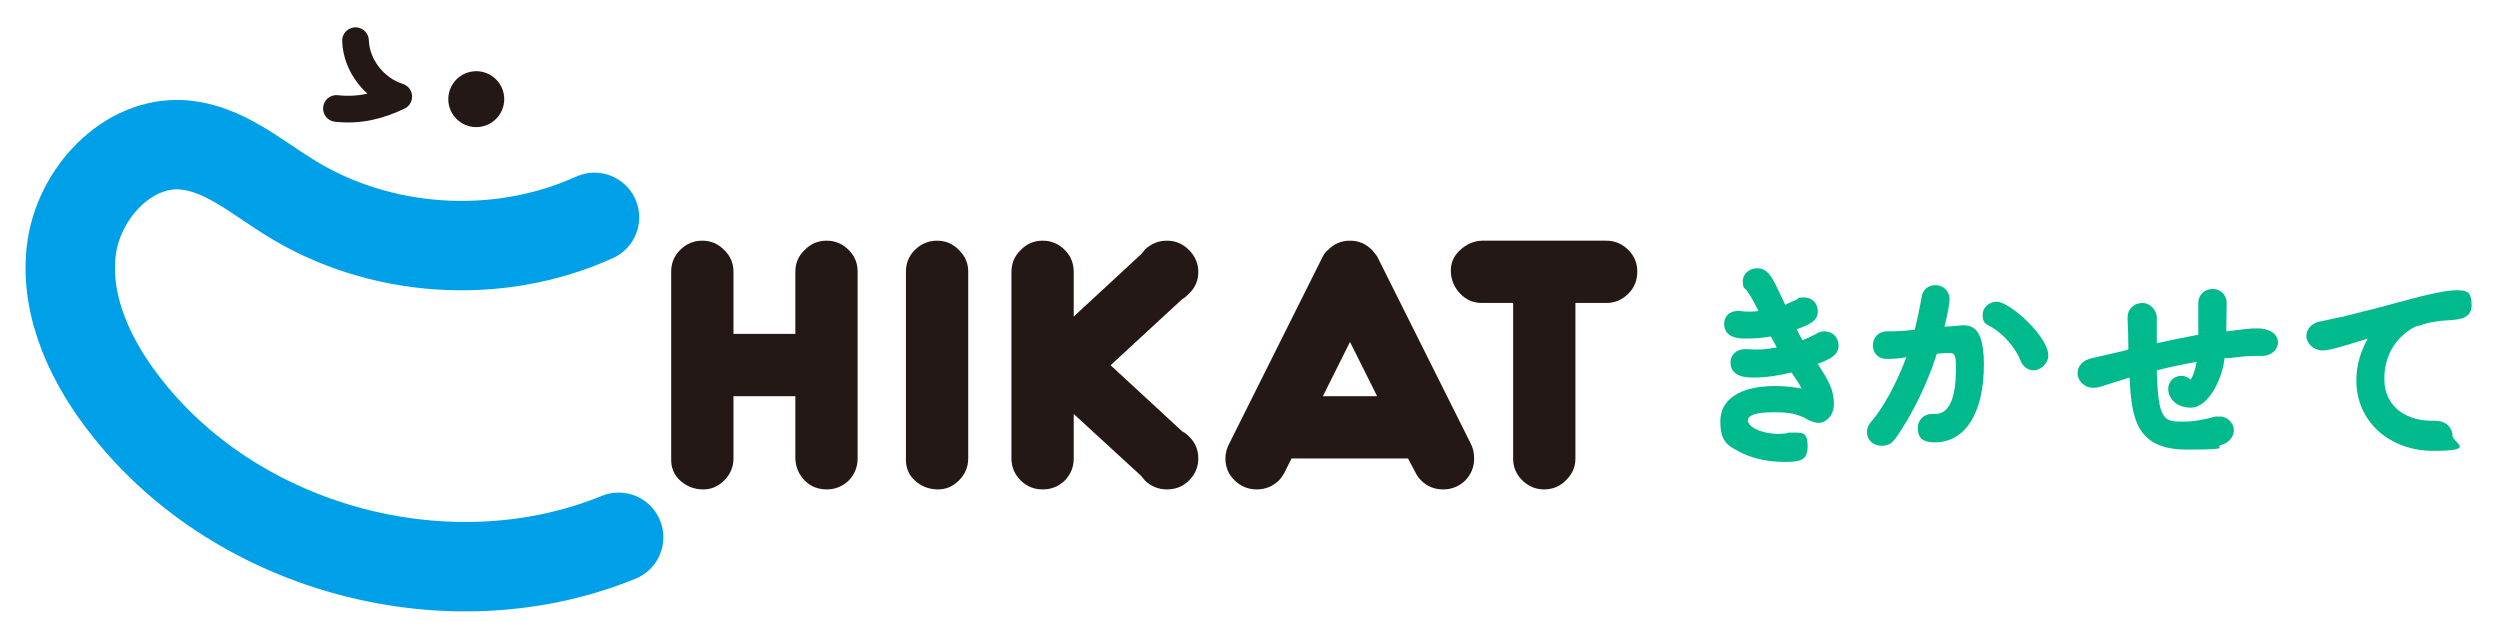
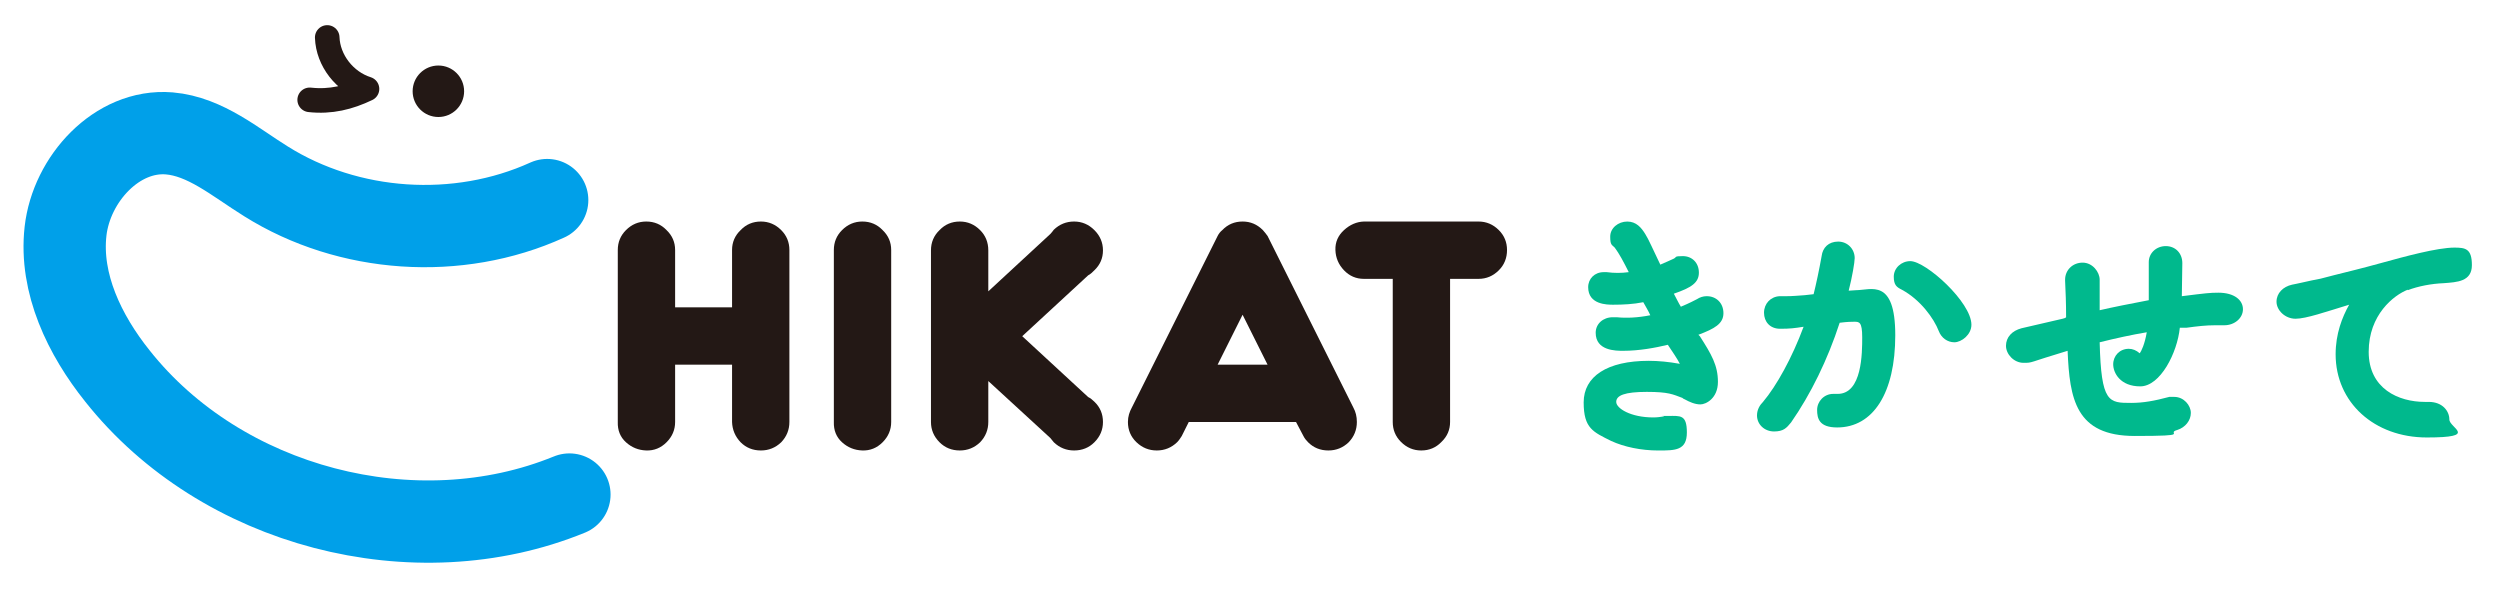
- <svg xmlns="http://www.w3.org/2000/svg" id="_レイヤー_1" version="1.1" viewBox="121 226 590 151">
+ <svg xmlns="http://www.w3.org/2000/svg" id="_レイヤー_1" version="1.1" viewBox="121 226 641 151">
  <defs>
    <style>
      .st0 {
        stroke: #231815;
        stroke-width: 6.3px;
      }

      .st0, .st1 {
        fill: none;
        stroke-linecap: round;
        stroke-linejoin: round;
      }

      .st2 {
        fill: #00b98d;
      }

      .st3 {
        fill: #231815;
      }

      .st1 {
        stroke: #00a0e9;
        stroke-width: 21.1px;
      }
    </style>
  </defs>
  <g>
    <path class="st3" d="M294.1,319.5v14.7q0,3-2.2,5.2t-5.2,2.1-5.2-2.1-2.1-5.2v-44.1q0-3,2.1-5.1,2.2-2.2,5.2-2.2,3.1,0,5.2,2.2,2.2,2.1,2.2,5.1v14.7h14.6v-14.7q0-3,2.2-5.1,2.1-2.2,5.2-2.2,3,0,5.2,2.2,2.1,2.1,2.1,5.1v44.1q0,3-2.1,5.2-2.2,2.1-5.2,2.1-3.1,0-5.2-2.1-2.1-2.2-2.2-5.2v-14.7H294.1Z" />
    <path class="st3" d="M349.5,334.2q0,3-2.2,5.2t-5.2,2.1-5.2-2.1-2.1-5.2v-44.1q0-3,2.1-5.1,2.2-2.2,5.2-2.2,3.1,0,5.2,2.2,2.2,2.1,2.2,5.1V334.2Z" />
    <path class="st3" d="M374.4,300.7l15.9-14.7c.3-.3.6-.7.9-1.1q2.2-2.1,5.2-2.1t5.2,2.2,2.2,5.2-2.2,5.1c-.5.5-1,1-1.6,1.3l-16.9,15.6,16.9,15.6c.6.3,1.1.7,1.6,1.2q2.2,2.1,2.2,5.2,0,3-2.2,5.2-2.1,2.1-5.2,2.1-3,0-5.2-2.1c-.3-.4-.6-.7-.9-1.1l-15.9-14.6v10.5q0,3-2.1,5.2-2.2,2.1-5.2,2.1-3.1,0-5.2-2.1-2.2-2.2-2.2-5.2v-44q0-3.1,2.2-5.2,2.1-2.2,5.2-2.2,3,0,5.2,2.2,2.1,2.1,2.1,5.2v10.5h0Z" />
    <path class="st3" d="M425.8,334.2l-1.8,3.6h0c-.4.6-.7,1.1-1.2,1.6q-2.2,2.1-5.2,2.1t-5.2-2.1-2.2-5.2c0-1.4.4-2.6,1-3.7h0l22-44h0c.3-.6.7-1.1,1.2-1.5q2.1-2.2,5.2-2.2c2,0,3.7.7,5.2,2.2.4.4.8,1,1.2,1.5h0l22,44h0c.6,1.1.9,2.3.9,3.7q0,3-2.1,5.2-2.2,2.1-5.2,2.1-3.1,0-5.2-2.1c-.5-.5-.9-1-1.2-1.6h0l-1.9-3.6h-27.5H425.8ZM446,319.5l-6.4-12.8-6.4,12.8H446Z" />
    <path class="st3" d="M478.1,297.5h-7.4q-3,0-5.1-2.2t-2.2-5.2,2.2-5.1,5.1-2.2h29.4q3,0,5.2,2.2,2.1,2.1,2.1,5.1,0,3.1-2.1,5.2-2.2,2.2-5.2,2.2h-7.3v36.7q0,3-2.2,5.1-2.1,2.2-5.2,2.2-3,0-5.2-2.2-2.1-2.1-2.1-5.1v-36.7H478.1Z" />
  </g>
  <g>
    <circle class="st3" cx="233.4" cy="249.4" r="6.6" />
    <path class="st1" d="M261.3,277.3c-22.9,10.4-50.9,8.5-72.1-4.8-7.9-4.9-15.5-11.5-24.8-12.3-13.4-1.1-25.1,11.7-26.6,25.1-1.5,13.4,4.9,26.6,13.3,37.1,26.6,33.6,76.3,46.6,115.9,30.4" />
    <path class="st0" d="M204.9,235.6c.2,5.9,4.5,11.4,10.2,13.2-4.6,2.2-9.3,3.4-14.7,2.8" />
  </g>
-   <g>
+   <g transform="matrix(1.2845 0 0 1.2845 -149.88 -88.80)">
    <path class="st2" d="M551.5,304.2c-.6,0-1.3.2-1.9.6-.4.2-1.5.8-3.2,1.5-.5-.8-.9-1.7-1.4-2.6,3.5-1.2,5-2.2,5-4.2s-1.4-3.3-3.2-3.3-1.2.2-1.8.5c-.7.3-1.7.8-2.7,1.2-1.5-3.1-2.3-5-3-6.1-.8-1.3-1.8-2.5-3.6-2.5s-3.4,1.3-3.4,3,.3,1.6.9,2.2c.9,1.2,1.8,2.9,2.8,4.9-1.5.2-2.9.2-4.4,0h-.6c-1.8,0-3.1,1.3-3.1,3,0,3.5,3.8,3.5,5,3.5,2,0,4-.1,6-.5.5.9,1,1.7,1.4,2.6-2.5.5-4.8.6-6.7.4-.3,0-.6,0-.8,0-1.9,0-3.4,1.3-3.4,3.1,0,3.6,4,3.6,5.5,3.6,3.2,0,6.4-.6,8.9-1.2,1,1.5,1.9,2.8,2.4,3.8-2.2-.4-4.3-.6-6.2-.6-8.3,0-13,3.1-13,8.3s1.9,5.9,5.5,7.7c2.6,1.2,6,1.9,9.4,1.9s5.7,0,5.7-3.6-1.3-3.3-3.7-3.3-.5,0-.9.1c-.7.1-1.3.2-2.1.2-4.5,0-7.4-1.8-7.4-3.1s1.7-2,6.1-2,5.2.5,7.1,1.2q.2.2.5.3c.9.5,2,1,3.1,1s3.5-1.2,3.5-4.5-1.3-5.5-3.6-9.1l-.3-.3c3.2-1.2,5-2.2,5-4.3s-1.5-3.4-3.3-3.4h0Z" />
    <path class="st2" d="M581.4,303c-.2,0-.2,0-1.5.1.7-2.7,1.2-5.7,1.2-6.5,0-1.8-1.4-3.3-3.3-3.3s-3.1,1.2-3.3,2.9c-.5,2.8-1.1,5.6-1.6,7.6l-1.8.2c-1.4.1-2.5.2-3.7.2-.4,0-.9,0-1.3,0-1.8.1-3.1,1.5-3.1,3.3s1.2,3.2,3.2,3.2,2.8-.1,4.7-.4c-2.3,6.2-5.4,11.8-8.1,15h0c-.6.6-1.2,1.5-1.2,2.7,0,1.8,1.5,3.2,3.4,3.2s2.5-.7,3.4-1.8c3.9-5.6,7.3-12.5,9.7-19.9,1.6-.2,2.4-.2,2.9-.2,1,0,1.6,0,1.6,3.1s0,11.3-4.9,11.3h-.9c-1.8,0-3.2,1.5-3.2,3.2s.4,3.5,4,3.5c7.2,0,11.6-6.9,11.6-18.4s-4.9-9-7.8-9h0Z" />
    <path class="st2" d="M592.2,297.2c-1.8,0-3.3,1.4-3.3,3.1s.6,2.1,1.6,2.6c3.7,2,6.4,5.7,7.4,8.3.5,1.3,1.7,2.2,3.1,2.2s3.4-1.5,3.4-3.5c0-4.5-9.1-12.7-12.2-12.7h0Z" />
    <path class="st2" d="M653.7,303.5c-1.7,0-2.5.1-7.3.7.1-5.3.1-5.8.1-6.6,0-2-1.4-3.4-3.3-3.4s-3.4,1.4-3.4,3.2h0c0,1.9,0,5.9,0,7.6h0c-3.7.7-7.2,1.4-9.8,2,0-2.2,0-4.6,0-6.1s-1.4-3.4-3.4-3.4-3.5,1.5-3.5,3.4v.2c.1,2.2.2,4.4.2,7.3h0c-.2.2-.4.2-.7.3l-8.2,1.9c-1.9.5-3.1,1.8-3.1,3.5s1.6,3.4,3.5,3.4.8,0,8.8-2.4c.4,9.6,1.6,17,13.4,17s6-.5,8.5-1.2c1.6-.5,2.7-1.9,2.7-3.4s-1.4-3.2-3.3-3.2-.6,0-1,0c-3,.8-5.2,1.2-7.6,1.2-4.5,0-6,0-6.3-12.1,3.2-.8,6.4-1.5,9.4-2-.4,2.4-1.1,3.8-1.4,4.2h0c-.7-.6-1.4-.9-2.2-.9-1.8,0-3.1,1.4-3.1,3.1s1.4,4.4,5.4,4.4,7.4-6.7,7.9-11.7h1.3c2.2-.3,3.9-.5,5.8-.5s.5,0,.7,0c.3,0,.6,0,.9,0h.2c2,0,3.7-1.4,3.7-3.2s-1.7-3.3-4.9-3.3h0Z" />
    <path class="st2" d="M691.5,303c2.1-.8,4.7-1.3,7.2-1.4,2.6-.2,5.6-.3,5.6-3.6s-1.3-3.5-3.5-3.5c-3.4,0-10,1.8-14.7,3.1-3.6,1-6.9,1.8-9.3,2.4-1.1.3-2,.5-2.7.7-1,.2-2.6.5-3.8.8-.8.2-1.5.3-1.9.4-1.8.4-3.1,1.7-3.1,3.4s1.7,3.4,3.8,3.4,6.1-1.4,10.7-2.8c-1.4,2.5-2.7,5.8-2.7,9.9,0,9.6,7.7,16.6,18.2,16.6s4.5-1.9,4.5-3.6-1.4-3.5-4.1-3.5h-.8c-5.2,0-11.2-2.6-11.2-10s5-11.3,7.8-12.4h0Z" />
  </g>
</svg>
